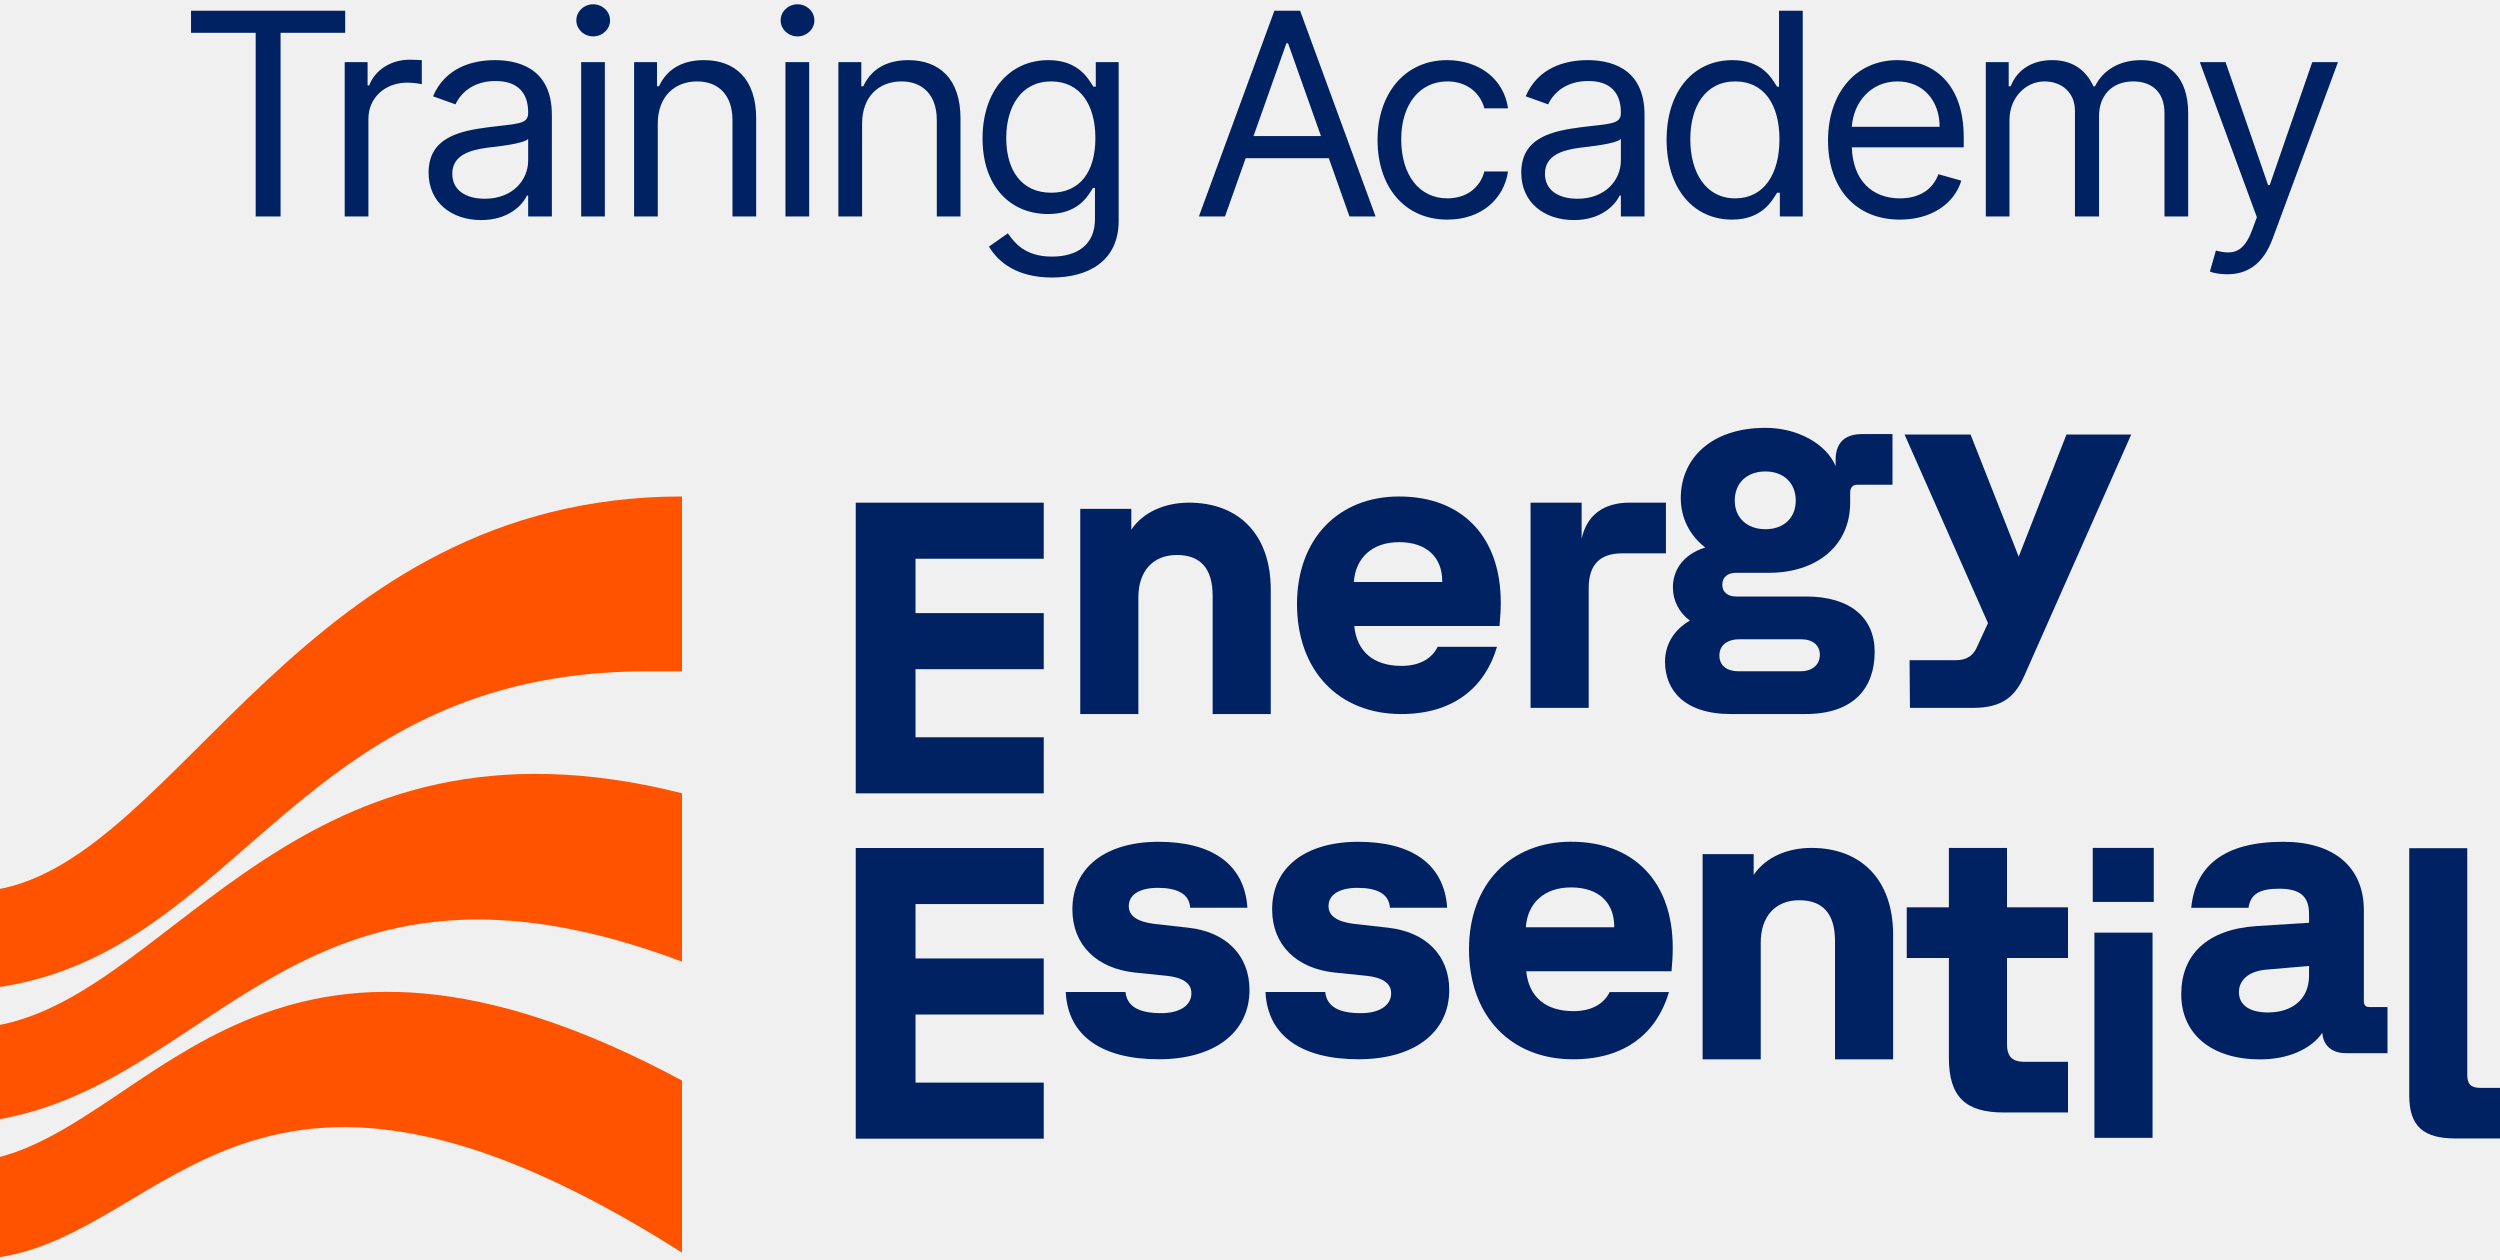
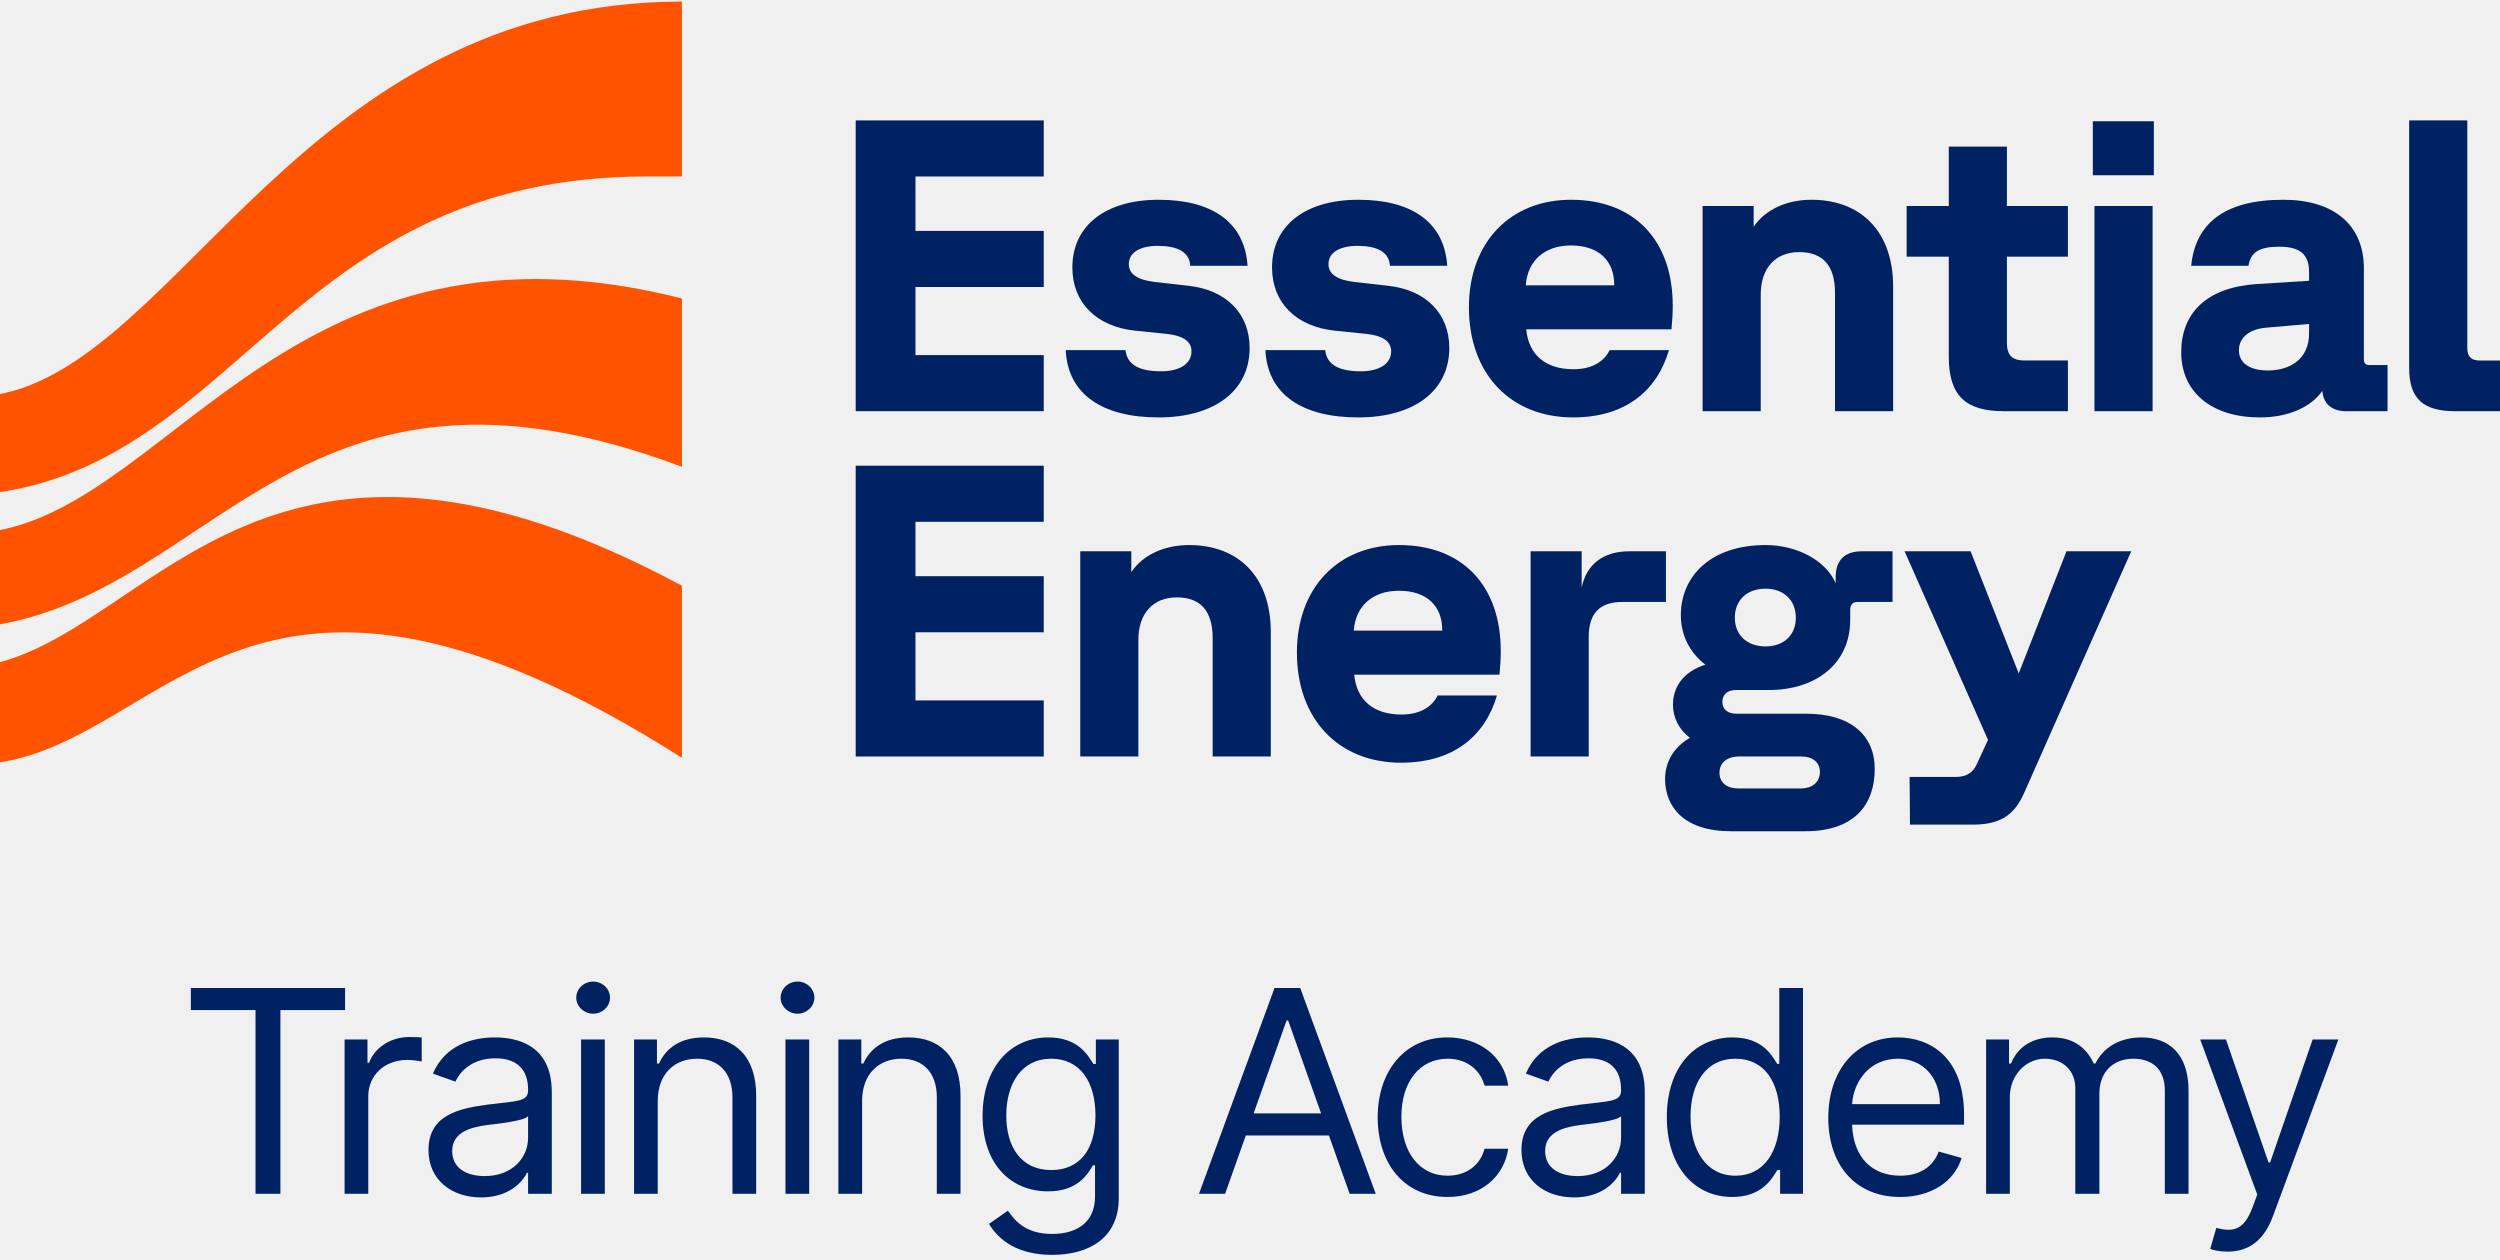
- <svg xmlns="http://www.w3.org/2000/svg" viewBox="0 0 137 69" width="137" height="69" role="img" aria-label="Essential Energy Training Academy">
-   <g transform="translate(0,69) scale(1,-1)">
-     <svg x="-0.137" y="0.09" width="37.511" height="41.704" viewBox="0 0 37.514 41.709" overflow="visible">
-       <path id="path1" d="M0 14.807C13.338 16.736 16.413 32.125 35.585 32.125H37.514V41.709C16.777 41.709 10.003 21.949 0 20.176V14.807ZM0 0C9.482 1.355 14 15.206 37.514 0.267V9.697C14.901 21.845 8.707 7.675 0 5.474V0ZM0 7.559C12.14 9.645 16.725 24.035 37.514 16.215V25.442C16.464 30.76 9.743 14.494 0 12.722V7.559Z" fill="#FF5300" />
-     </svg>
-     <svg x="10.453" y="53.792" width="117.683" height="14.973" viewBox="0 0 117.684 14.977" overflow="visible">
-       <path id="path3" d="M110.663 0.33L110.993 1.477C111.938 1.233 112.523 1.355 112.995 2.644L113.239 3.305L110.112 11.806H111.522L113.854 5.066H113.942L116.275 11.806H117.684L114.097 2.115C113.607 0.799 112.781 0.177 111.61 0.177C111.169 0.177 110.795 0.264 110.663 0.33ZM98.381 11.806H99.635V10.484H99.745C100.098 11.388 100.911 11.916 102.011 11.916C103.123 11.916 103.861 11.388 104.279 10.484H104.367C104.801 11.36 105.687 11.916 106.898 11.916C108.406 11.916 109.473 10.997 109.473 9.009V3.348H108.174V9.009C108.174 10.259 107.383 10.749 106.459 10.749C105.269 10.749 104.587 9.946 104.587 8.855V3.348H103.267V9.14C103.267 10.106 102.579 10.749 101.594 10.749C100.581 10.749 99.678 9.873 99.678 8.634V3.348H98.381V11.806ZM95.849 8.26C95.849 9.692 94.947 10.749 93.538 10.749C92.053 10.749 91.123 9.576 91.035 8.26H95.849ZM89.731 7.512C89.731 10.11 91.249 11.916 93.538 11.916C95.3 11.916 97.17 10.837 97.17 7.686V7.137H91.035C91.095 5.325 92.146 4.339 93.671 4.339C94.688 4.339 95.453 4.779 95.784 5.662L97.039 5.309C96.642 4.031 95.388 3.174 93.671 3.174C91.227 3.174 89.731 4.912 89.731 7.512ZM87.069 7.577C87.069 9.471 86.232 10.749 84.647 10.749C82.997 10.749 82.182 9.361 82.182 7.577C82.182 5.772 83.018 4.339 84.647 4.339C86.21 4.339 87.069 5.662 87.069 7.577ZM80.883 7.555C80.883 10.221 82.358 11.916 84.493 11.916C86.144 11.916 86.65 10.902 86.937 10.462H87.046V14.625H88.345V3.348H87.091V4.648H86.937C86.65 4.185 86.1 3.174 84.471 3.174C82.358 3.174 80.883 4.867 80.883 7.555ZM78.376 6.411V7.6C78.155 7.334 76.68 7.181 76.13 7.115C75.118 6.982 74.215 6.674 74.215 5.684C74.215 4.779 74.963 4.318 75.999 4.318C77.538 4.318 78.376 5.353 78.376 6.411ZM72.916 5.749C72.916 7.686 74.628 8.034 76.196 8.239C77.737 8.435 78.376 8.381 78.376 9.009V9.052C78.376 10.138 77.786 10.771 76.593 10.771C75.355 10.771 74.677 10.11 74.391 9.492L73.159 9.934C73.819 11.476 75.272 11.916 76.548 11.916C77.626 11.916 79.673 11.607 79.673 8.921V3.348H78.376V4.494H78.31C78.046 3.944 77.275 3.149 75.8 3.149C74.194 3.149 72.916 4.097 72.916 5.749ZM65.039 7.533C65.039 10.11 66.557 11.916 68.846 11.916C70.628 11.916 71.972 10.859 72.191 9.273H70.894C70.695 10.043 70.013 10.749 68.868 10.749C67.35 10.749 66.336 9.492 66.336 7.577C66.336 5.616 67.327 4.339 68.868 4.339C69.88 4.339 70.65 4.889 70.894 5.815H72.191C71.972 4.318 70.739 3.174 68.868 3.174C66.491 3.174 65.039 5.001 65.039 7.533ZM61.938 7.753L60.133 12.841H60.043L58.24 7.753H61.938ZM55.245 3.348L59.384 14.625H60.793L64.93 3.348H63.5L62.367 6.542H57.811L56.677 3.348H55.245ZM49.572 7.643C49.572 9.471 48.736 10.749 47.15 10.749C45.501 10.749 44.685 9.361 44.685 7.643C44.685 5.882 45.522 4.648 47.15 4.648C48.713 4.648 49.572 5.772 49.572 7.643ZM43.739 1.696L44.773 2.422C45.119 1.956 45.659 1.147 47.195 1.147C48.56 1.147 49.549 1.786 49.549 3.195V4.912H49.439C49.153 4.449 48.625 3.48 46.974 3.48C44.927 3.48 43.387 4.978 43.387 7.621C43.387 10.221 44.862 11.916 46.996 11.916C48.647 11.916 49.175 10.902 49.461 10.462H49.594V11.806H50.848V3.106C50.848 0.926 49.22 0 47.195 0C45.307 0 44.267 0.81 43.739 1.696ZM36.784 3.348H35.485V11.806H36.741V10.484H36.85C37.247 11.345 38.038 11.916 39.316 11.916C41.026 11.916 42.178 10.88 42.178 8.722V3.348H40.879V8.634C40.879 9.961 40.147 10.749 38.941 10.749C37.697 10.749 36.784 9.912 36.784 8.435V3.348ZM32.584 11.806H33.883V3.348H32.584V11.806ZM32.319 14.096C32.319 14.582 32.739 14.977 33.245 14.977C33.751 14.977 34.169 14.582 34.169 14.096C34.169 13.613 33.751 13.216 33.245 13.216C32.739 13.216 32.319 13.613 32.319 14.096ZM25.585 3.348H24.287V11.806H25.542V10.484H25.651C26.048 11.345 26.839 11.916 28.116 11.916C29.828 11.916 30.978 10.88 30.978 8.722V3.348H29.679V8.634C29.679 9.961 28.947 10.749 27.742 10.749C26.498 10.749 25.585 9.912 25.585 8.435V3.348ZM21.385 11.806H22.684V3.348H21.385V11.806ZM21.12 14.096C21.12 14.582 21.539 14.977 22.045 14.977C22.551 14.977 22.97 14.582 22.97 14.096C22.97 13.613 22.551 13.216 22.045 13.216C21.539 13.216 21.12 13.613 21.12 14.096ZM18.48 6.411V7.6C18.259 7.334 16.786 7.181 16.235 7.115C15.223 6.982 14.321 6.674 14.321 5.684C14.321 4.779 15.069 4.318 16.103 4.318C17.644 4.318 18.48 5.353 18.48 6.411ZM13.022 5.749C13.022 7.686 14.733 8.034 16.302 8.239C17.843 8.435 18.48 8.381 18.48 9.009V9.052C18.48 10.138 17.892 10.771 16.697 10.771C15.459 10.771 14.784 10.11 14.497 9.492L13.264 9.934C13.924 11.476 15.377 11.916 16.653 11.916C17.732 11.916 19.779 11.607 19.779 8.921V3.348H18.48V4.494H18.414C18.15 3.944 17.38 3.149 15.905 3.149C14.299 3.149 13.022 4.097 13.022 5.749ZM8.424 11.806H9.678V10.528H9.766C10.075 11.366 10.956 11.938 11.968 11.938C12.16 11.938 12.502 11.927 12.65 11.916V10.596C12.562 10.618 12.205 10.683 11.858 10.683C10.626 10.683 9.723 9.845 9.723 8.7V3.348H8.424V11.806ZM0 14.625H8.451V13.415H4.908V3.348H3.544V13.415H0V14.625Z" fill="#002263" />
-     </svg>
-     <svg x="46.895" y="6.596" width="10.302" height="15.939" viewBox="0 0 10.305 15.933" overflow="visible">
-       <path id="path5" d="M0 15.933H10.305V12.86H3.276V9.878H10.305V6.805H3.276V3.072H10.305V0H0V15.933Z" fill="#002263" />
-     </svg>
-     <svg x="58.403" y="10.95" width="10.069" height="11.923" viewBox="0 0 10.078 11.928" overflow="visible">
-       <path id="path7" d="M0 3.688H3.276C3.366 2.869 4.05 2.528 5.232 2.528C6.232 2.528 6.892 2.937 6.892 3.62C6.892 4.189 6.392 4.484 5.55 4.576L3.776 4.758C1.683 4.985 0.364 6.284 0.364 8.218C0.364 10.517 2.184 11.928 5.096 11.928C7.961 11.928 9.804 10.745 9.964 8.309H6.825C6.779 9.082 6.097 9.402 5.05 9.402C4.071 9.402 3.457 9.038 3.457 8.4C3.457 7.854 3.935 7.535 4.89 7.421L6.711 7.217C8.803 6.989 10.078 5.691 10.078 3.802C10.078 1.457 8.144 0 5.096 0C2.024 0 0.114 1.252 0 3.688Z" fill="#002263" />
-     </svg>
-     <svg x="69.349" y="10.95" width="10.069" height="11.923" viewBox="0 0 10.078 11.928" overflow="visible">
-       <path id="path7" d="M0 3.688H3.276C3.366 2.869 4.05 2.528 5.232 2.528C6.232 2.528 6.892 2.937 6.892 3.62C6.892 4.189 6.392 4.484 5.55 4.576L3.776 4.758C1.683 4.985 0.364 6.284 0.364 8.218C0.364 10.517 2.184 11.928 5.096 11.928C7.961 11.928 9.804 10.745 9.964 8.309H6.825C6.779 9.082 6.097 9.402 5.05 9.402C4.071 9.402 3.457 9.038 3.457 8.4C3.457 7.854 3.935 7.535 4.89 7.421L6.711 7.217C8.803 6.989 10.078 5.691 10.078 3.802C10.078 1.457 8.144 0 5.096 0C2.024 0 0.114 1.252 0 3.688Z" fill="#002263" />
-     </svg>
-     <svg x="80.501" y="10.95" width="11.165" height="11.923" viewBox="0 0 11.169 11.927" overflow="visible">
-       <path id="path11" d="M7.961 7.238V7.284C7.961 8.558 7.143 9.423 5.595 9.423C4.117 9.423 3.207 8.558 3.116 7.238H7.961ZM0 6.032C0 9.605 2.274 11.927 5.595 11.927C9.076 11.927 11.169 9.697 11.169 6.123C11.169 5.714 11.146 5.303 11.101 4.825H3.139C3.276 3.415 4.208 2.64 5.732 2.64C6.756 2.64 7.416 3.072 7.711 3.687H10.964C10.305 1.457 8.576 0 5.71 0C2.274 0 0 2.39 0 6.032Z" fill="#002263" />
-     </svg>
-     <svg x="93.297" y="10.95" width="10.453" height="11.585" viewBox="0 0 10.441 11.586" overflow="visible">
-       <path id="path13" d="M0 11.245H2.798V10.106C3.457 11.085 4.663 11.586 5.96 11.586C8.712 11.586 10.441 9.811 10.441 6.828V0H7.256V6.487C7.256 7.99 6.575 8.718 5.3 8.718C3.981 8.718 3.185 7.83 3.185 6.396V0H0V11.245Z" fill="#002263" />
-     </svg>
-     <svg x="104.49" y="8.032" width="8.836" height="14.504" viewBox="0 0 8.838 14.499" overflow="visible">
-       <path id="path15" d="M2.31 2.981V8.468H0V11.245H2.31V14.499H5.495V11.245H8.838V8.468H5.495V3.756C5.495 3.095 5.745 2.777 6.473 2.777H8.838V0H5.312C3.265 0 2.31 0.819 2.31 2.981Z" fill="#002263" />
-     </svg>
-     <svg x="114.683" y="6.645" width="3.343" height="15.891" viewBox="0 0 3.343 15.889" overflow="visible">
-       <path id="path17" d="M0.091 11.245H3.276V0H0.091V11.245ZM0 15.889H3.343V12.929H0V15.889Z" fill="#002263" />
-     </svg>
-     <svg x="119.532" y="10.943" width="11.303" height="11.93" viewBox="0 0 11.306 11.928" overflow="visible">
-       <path id="path19" d="M4.755 2.572C6.006 2.572 7.006 3.233 7.006 4.598V5.122L4.641 4.918C3.64 4.825 3.162 4.303 3.162 3.688C3.162 3.004 3.709 2.572 4.755 2.572ZM0 3.574C0 5.714 1.388 7.124 4.117 7.307L7.006 7.489V7.967C7.006 8.945 6.507 9.356 5.369 9.356C4.254 9.356 3.799 9.038 3.686 8.309H0.547C0.774 10.608 2.343 11.928 5.596 11.928C8.348 11.928 10.01 10.562 10.01 8.172V3.187C10.01 2.983 10.101 2.869 10.305 2.869H11.306V0.341H9.032C8.235 0.341 7.78 0.774 7.734 1.457C7.121 0.57 5.87 0 4.322 0C1.683 0 0 1.366 0 3.574Z" fill="#002263" />
-     </svg>
-     <svg x="132.027" y="6.596" width="5.11" height="15.939" viewBox="0 0 5.119 15.934" overflow="visible">
-       <path id="path21" d="M0 2.345V15.934H3.185V3.484C3.185 3.006 3.366 2.777 3.89 2.777H5.119V0H2.525C0.796 0 0 0.661 0 2.345Z" fill="#002263" />
-     </svg>
-     <svg x="46.895" y="25.523" width="10.302" height="15.932" viewBox="0 0 10.305 15.934" overflow="visible">
-       <path id="path23" d="M0 15.934H10.305V12.861H3.276V9.88H10.305V6.806H3.276V3.073H10.305V0H0V15.934Z" fill="#002263" />
-     </svg>
-     <svg x="59.198" y="29.87" width="10.439" height="11.585" viewBox="0 0 10.441 11.586" overflow="visible">
-       <path id="path25" d="M0 11.245H2.798V10.106C3.457 11.085 4.663 11.586 5.96 11.586C8.712 11.586 10.441 9.811 10.441 6.829V0H7.256V6.487C7.256 7.99 6.575 8.718 5.3 8.718C3.981 8.718 3.185 7.83 3.185 6.396V0H0V11.245Z" fill="#002263" />
-     </svg>
-     <svg x="71.076" y="29.87" width="11.165" height="11.923" viewBox="0 0 11.169 11.927" overflow="visible">
-       <path id="path27" d="M7.961 7.238V7.284C7.961 8.558 7.143 9.423 5.595 9.423C4.117 9.423 3.207 8.558 3.116 7.238H7.961ZM0 6.032C0 9.606 2.274 11.927 5.595 11.927C9.076 11.927 11.169 9.697 11.169 6.123C11.169 5.714 11.146 5.303 11.101 4.825H3.139C3.276 3.413 4.208 2.64 5.732 2.64C6.756 2.64 7.416 3.072 7.711 3.687H10.964C10.305 1.457 8.576 0 5.71 0C2.274 0 0 2.39 0 6.032Z" fill="#002263" />
-     </svg>
-     <svg x="83.871" y="30.208" width="7.425" height="11.247" viewBox="0 0 7.416 11.245" overflow="visible">
-       <path id="path29" d="M0 11.245H2.798V9.264C3.071 10.539 3.981 11.245 5.414 11.245H7.416V8.468H5.027C3.776 8.468 3.185 7.83 3.185 6.556V0H0V11.245Z" fill="#002263" />
-     </svg>
-     <svg x="91.242" y="29.87" width="12.467" height="15.684" viewBox="0 0 12.464 15.683" overflow="visible">
-       <path id="path31" d="M5.504 10.129C6.527 10.129 7.164 10.767 7.164 11.699C7.164 12.655 6.505 13.293 5.504 13.293C4.48 13.293 3.821 12.655 3.821 11.699C3.821 10.767 4.48 10.129 5.504 10.129ZM4.048 2.344H7.438C8.029 2.344 8.484 2.663 8.484 3.255C8.484 3.777 8.075 4.097 7.484 4.097H4.071C3.366 4.097 2.979 3.733 2.979 3.209C2.979 2.685 3.343 2.344 4.048 2.344ZM0 2.868C0 3.777 0.455 4.598 1.364 5.121C0.773 5.554 0.432 6.213 0.432 6.942C0.432 7.807 0.909 8.718 2.205 9.127C1.296 9.832 0.863 10.811 0.863 11.836C0.863 13.975 2.502 15.683 5.504 15.683C7.256 15.683 8.826 14.818 9.348 13.588V13.931C9.348 15.091 10.122 15.341 10.781 15.341H12.464V12.565H10.531C10.303 12.565 10.145 12.428 10.145 12.131V11.586C10.145 9.173 8.256 7.739 5.686 7.739H3.889C3.411 7.739 3.138 7.489 3.138 7.078C3.138 6.691 3.434 6.441 3.889 6.441H7.734C10.145 6.441 11.488 5.28 11.488 3.413C11.488 1.457 10.373 0 7.688 0H3.617C1.023 0 0 1.342 0 2.868Z" fill="#002263" />
-     </svg>
-     <svg x="104.367" y="30.208" width="12.426" height="14.98" viewBox="0 0 12.42 14.979" overflow="visible">
-       <path id="path33" d="M0.275 2.613H2.812C3.403 2.613 3.767 2.864 3.971 3.342L4.572 4.644L0 14.979H3.617L6.255 8.286L8.872 14.979H12.42L6.579 1.798C6.078 0.638 5.373 0 3.757 0H0.295L0.275 2.613Z" fill="#002263" />
-     </svg>
+ <svg xmlns="http://www.w3.org/2000/svg" width="137" height="69" viewBox="0 0 137 69" fill="none">
+   <g clip-path="url(#clip0_2417_1538)">
+     <path d="M-0.143 26.99C13.196 25.06 16.27 9.671 35.443 9.671H37.371V0.087C16.634 0.087 9.861 19.848 -0.143 21.62V26.99ZM-0.143 41.796C9.34 40.441 13.857 26.59 37.371 41.53V32.099C14.759 19.952 8.564 34.121 -0.143 36.322V41.796ZM-0.143 34.237C11.997 32.151 16.583 17.761 37.371 25.582V16.355C16.321 11.036 9.601 27.302 -0.143 29.075V34.237Z" fill="#FF5300" />
+     <path d="M121.122 68.437L121.452 67.29C122.398 67.534 122.982 67.412 123.454 66.123L123.698 65.462L120.571 56.961H121.981L124.314 63.701H124.402L126.734 56.961H128.143L124.556 66.652C124.066 67.968 123.241 68.59 122.069 68.59C121.628 68.59 121.254 68.503 121.122 68.437ZM108.84 56.961H110.094V58.283H110.204C110.557 57.379 111.37 56.851 112.47 56.851C113.583 56.851 114.32 57.379 114.738 58.283H114.826C115.26 57.407 116.147 56.851 117.358 56.851C118.865 56.851 119.932 57.77 119.932 59.758V65.419H118.633V59.758C118.633 58.508 117.842 58.018 116.918 58.018C115.728 58.018 115.047 58.821 115.047 59.912V65.419H113.726V59.627C113.726 58.661 113.039 58.018 112.054 58.018C111.04 58.018 110.138 58.894 110.138 60.133V65.419H108.84V56.961ZM106.308 60.507C106.308 59.076 105.406 58.018 103.997 58.018C102.512 58.018 101.582 59.191 101.494 60.507H106.308ZM100.19 61.255C100.19 58.657 101.708 56.851 103.997 56.851C105.759 56.851 107.629 57.93 107.629 61.081V61.63H101.494C101.554 63.442 102.605 64.428 104.13 64.428C105.148 64.428 105.912 63.988 106.244 63.105L107.498 63.458C107.101 64.736 105.847 65.594 104.13 65.594C101.686 65.594 100.19 63.855 100.19 61.255ZM97.528 61.19C97.528 59.296 96.691 58.018 95.106 58.018C93.456 58.018 92.641 59.406 92.641 61.19C92.641 62.995 93.477 64.428 95.106 64.428C96.669 64.428 97.528 63.105 97.528 61.19ZM91.342 61.212C91.342 58.546 92.817 56.851 94.952 56.851C96.603 56.851 97.109 57.865 97.396 58.305H97.505V54.142H98.804V65.419H97.55V64.119H97.396C97.109 64.582 96.56 65.594 94.931 65.594C92.817 65.594 91.342 63.9 91.342 61.212ZM88.835 62.356V61.167C88.615 61.433 87.14 61.586 86.589 61.652C85.577 61.785 84.674 62.093 84.674 63.083C84.674 63.988 85.423 64.449 86.458 64.449C87.998 64.449 88.835 63.414 88.835 62.356ZM83.376 63.018C83.376 61.081 85.087 60.733 86.655 60.528C88.196 60.332 88.835 60.386 88.835 59.758V59.715C88.835 58.629 88.245 57.996 87.052 57.996C85.814 57.996 85.136 58.657 84.85 59.275L83.618 58.833C84.278 57.291 85.731 56.851 87.007 56.851C88.085 56.851 90.133 57.16 90.133 59.846V65.419H88.835V64.273H88.769C88.505 64.823 87.734 65.618 86.259 65.618C84.653 65.618 83.376 64.67 83.376 63.018ZM75.498 61.234C75.498 58.657 77.016 56.851 79.305 56.851C81.088 56.851 82.431 57.908 82.65 59.494H81.353C81.154 58.724 80.472 58.018 79.327 58.018C77.809 58.018 76.796 59.275 76.796 61.19C76.796 63.151 77.786 64.428 79.327 64.428C80.339 64.428 81.109 63.878 81.353 62.952H82.65C82.431 64.449 81.198 65.594 79.327 65.594C76.95 65.594 75.498 63.766 75.498 61.234ZM72.397 61.014L70.592 55.926H70.502L68.699 61.014H72.397ZM65.705 65.419L69.844 54.142H71.252L75.39 65.419H73.96L72.826 62.225H68.27L67.136 65.419H65.705ZM60.031 61.124C60.031 59.296 59.195 58.018 57.609 58.018C55.96 58.018 55.144 59.406 55.144 61.124C55.144 62.886 55.981 64.119 57.609 64.119C59.172 64.119 60.031 62.995 60.031 61.124ZM54.198 67.071L55.232 66.345C55.578 66.811 56.118 67.62 57.654 67.62C59.019 67.62 60.008 66.981 60.008 65.572V63.855H59.899C59.612 64.318 59.084 65.287 57.433 65.287C55.386 65.287 53.846 63.789 53.846 61.146C53.846 58.546 55.321 56.851 57.455 56.851C59.106 56.851 59.635 57.865 59.92 58.305H60.053V56.961H61.307V65.661C61.307 67.841 59.679 68.767 57.654 68.767C55.766 68.767 54.726 67.957 54.198 67.071ZM47.243 65.419H45.944V56.961H47.2V58.283H47.31C47.706 57.422 48.498 56.851 49.775 56.851C51.485 56.851 52.637 57.887 52.637 60.045V65.419H51.338V60.133C51.338 58.806 50.606 58.018 49.4 58.018C48.157 58.018 47.243 58.855 47.243 60.332V65.419ZM43.044 56.961H44.343V65.419H43.044V56.961ZM42.778 54.671C42.778 54.185 43.198 53.79 43.704 53.79C44.21 53.79 44.628 54.185 44.628 54.671C44.628 55.155 44.21 55.551 43.704 55.551C43.198 55.551 42.778 55.155 42.778 54.671ZM36.044 65.419H34.747V56.961H36.001V58.283H36.111C36.507 57.422 37.298 56.851 38.576 56.851C40.287 56.851 41.438 57.887 41.438 60.045V65.419H40.139V60.133C40.139 58.806 39.407 58.018 38.201 58.018C36.958 58.018 36.044 58.855 36.044 60.332V65.419ZM31.844 56.961H33.143V65.419H31.844V56.961ZM31.579 54.671C31.579 54.185 31.998 53.79 32.505 53.79C33.011 53.79 33.429 54.185 33.429 54.671C33.429 55.155 33.011 55.551 32.505 55.551C31.998 55.551 31.579 55.155 31.579 54.671ZM28.939 62.356V61.167C28.719 61.433 27.245 61.586 26.695 61.652C25.683 61.785 24.78 62.093 24.78 63.083C24.78 63.988 25.528 64.449 26.562 64.449C28.103 64.449 28.939 63.414 28.939 62.356ZM23.481 63.018C23.481 61.081 25.193 60.733 26.761 60.528C28.302 60.332 28.939 60.386 28.939 59.758V59.715C28.939 58.629 28.351 57.996 27.156 57.996C25.918 57.996 25.243 58.657 24.956 59.275L23.723 58.833C24.384 57.291 25.837 56.851 27.113 56.851C28.191 56.851 30.238 57.16 30.238 59.846V65.419H28.939V64.273H28.873C28.609 64.823 27.839 65.618 26.364 65.618C24.758 65.618 23.481 64.67 23.481 63.018ZM18.883 56.961H20.138V58.239H20.226C20.534 57.401 21.415 56.829 22.427 56.829C22.619 56.829 22.962 56.84 23.109 56.851V58.171C23.021 58.15 22.664 58.084 22.317 58.084C21.085 58.084 20.182 58.923 20.182 60.067V65.419H18.883V56.961ZM10.459 54.142H18.91V55.352H15.367V65.419H14.003V55.352H10.459V54.142Z" fill="#002263" />
+     <path d="M46.892 6.599H57.197V9.672H50.168V12.654H57.197V15.727H50.168V19.46H57.197V22.532H46.892V6.599Z" fill="#002263" />
+     <path d="M58.402 19.187H61.678C61.768 20.006 62.452 20.347 63.634 20.347C64.634 20.347 65.294 19.938 65.294 19.255C65.294 18.686 64.794 18.391 63.952 18.299L62.178 18.117C60.085 17.89 58.766 16.591 58.766 14.657C58.766 12.358 60.586 10.947 63.498 10.947C66.363 10.947 68.206 12.13 68.366 14.566H65.227C65.181 13.793 64.499 13.473 63.452 13.473C62.473 13.473 61.859 13.837 61.859 14.475C61.859 15.021 62.337 15.34 63.292 15.454L65.113 15.659C67.205 15.886 68.479 17.184 68.479 19.073C68.479 21.418 66.546 22.875 63.498 22.875C60.426 22.875 58.516 21.623 58.402 19.187Z" fill="#002263" />
+     <path d="M69.344 19.187H72.62C72.71 20.006 73.394 20.347 74.576 20.347C75.576 20.347 76.236 19.938 76.236 19.255C76.236 18.686 75.736 18.391 74.894 18.299L73.12 18.117C71.027 17.89 69.708 16.591 69.708 14.657C69.708 12.358 71.528 10.947 74.439 10.947C77.305 10.947 79.148 12.13 79.308 14.566H76.169C76.123 13.793 75.441 13.473 74.393 13.473C73.415 13.473 72.801 13.837 72.801 14.475C72.801 15.021 73.278 15.34 74.234 15.454L76.055 15.659C78.147 15.886 79.421 17.184 79.421 19.073C79.421 21.418 77.488 22.875 74.439 22.875C71.368 22.875 69.457 21.623 69.344 19.187Z" fill="#002263" />
+     <path d="M88.458 15.636V15.59C88.458 14.316 87.639 13.451 86.091 13.451C84.614 13.451 83.703 14.316 83.613 15.636H88.458ZM80.497 16.842C80.497 13.269 82.771 10.947 86.091 10.947C89.573 10.947 91.666 13.177 91.666 16.752C91.666 17.16 91.643 17.571 91.597 18.049H83.636C83.772 19.459 84.705 20.234 86.228 20.234C87.252 20.234 87.913 19.802 88.208 19.187H91.46C90.802 21.417 89.072 22.874 86.207 22.874C82.771 22.874 80.497 20.484 80.497 16.842Z" fill="#002263" />
+     <path d="M93.302 11.288H96.101V12.427C96.76 11.448 97.965 10.947 99.263 10.947C102.015 10.947 103.744 12.722 103.744 15.705V22.533H100.559V16.046C100.559 14.543 99.877 13.815 98.602 13.815C97.283 13.815 96.488 14.703 96.488 16.137V22.533H93.302V11.288Z" fill="#002263" />
+     <path d="M106.793 19.551V14.065H104.484V11.288H106.793V8.033H109.978V11.288H113.322V14.065H109.978V18.776C109.978 19.437 110.229 19.755 110.957 19.755H113.322V22.532H109.796C107.749 22.532 106.793 21.713 106.793 19.551Z" fill="#002263" />
+     <path d="M114.777 11.288H117.962V22.533H114.777V11.288ZM114.687 6.644H118.03V9.604H114.687V6.644Z" fill="#002263" />
+     <path d="M124.285 20.302C125.537 20.302 126.537 19.642 126.537 18.277V17.753L124.172 17.957C123.17 18.05 122.693 18.572 122.693 19.187C122.693 19.871 123.239 20.302 124.285 20.302ZM119.531 19.301C119.531 17.161 120.919 15.751 123.648 15.568L126.537 15.386V14.908C126.537 13.93 126.037 13.519 124.899 13.519C123.785 13.519 123.33 13.837 123.216 14.566H120.077C120.304 12.267 121.874 10.947 125.127 10.947C127.879 10.947 129.54 12.313 129.54 14.703V19.688C129.54 19.892 129.631 20.006 129.835 20.006H130.837V22.534H128.562C127.765 22.534 127.311 22.101 127.265 21.418C126.652 22.305 125.4 22.875 123.852 22.875C121.214 22.875 119.531 21.509 119.531 19.301Z" fill="#002263" />
+     <path d="M132.023 20.189V6.599H135.209V19.05C135.209 19.528 135.39 19.757 135.913 19.757H137.142V22.534H134.548C132.819 22.534 132.023 21.873 132.023 20.189Z" fill="#002263" />
+     <path d="M46.892 25.521H57.197V28.595H50.168V31.576H57.197V34.65H50.168V38.383H57.197V41.456H46.892V25.521Z" fill="#002263" />
+     <path d="M59.198 30.211H61.996V31.349C62.655 30.37 63.861 29.869 65.158 29.869C67.91 29.869 69.639 31.644 69.639 34.626V41.455H66.454V34.968C66.454 33.465 65.772 32.737 64.498 32.737C63.179 32.737 62.383 33.625 62.383 35.059V41.455H59.198V30.211Z" fill="#002263" />
+     <path d="M79.033 34.558V34.512C79.033 33.238 78.214 32.373 76.666 32.373C75.189 32.373 74.278 33.238 74.187 34.558H79.033ZM71.071 35.765C71.071 32.19 73.346 29.869 76.666 29.869C80.148 29.869 82.241 32.099 82.241 35.674C82.241 36.083 82.218 36.493 82.172 36.971H74.21C74.347 38.383 75.279 39.156 76.803 39.156C77.827 39.156 78.487 38.724 78.782 38.11H82.035C81.376 40.34 79.647 41.796 76.781 41.796C73.346 41.796 71.071 39.407 71.071 35.765Z" fill="#002263" />
+     <path d="M83.877 30.211H86.675V32.191C86.949 30.916 87.858 30.211 89.291 30.211H91.293V32.987H88.904C87.654 32.987 87.062 33.625 87.062 34.899V41.455H83.877V30.211Z" fill="#002263" />
+     <path d="M96.751 35.423C97.774 35.423 98.412 34.785 98.412 33.852C98.412 32.897 97.753 32.259 96.751 32.259C95.727 32.259 95.068 32.897 95.068 33.852C95.068 34.785 95.727 35.423 96.751 35.423ZM95.295 43.208H98.685C99.276 43.208 99.731 42.889 99.731 42.297C99.731 41.774 99.322 41.455 98.731 41.455H95.318C94.614 41.455 94.227 41.819 94.227 42.343C94.227 42.867 94.591 43.208 95.295 43.208ZM91.247 42.684C91.247 41.774 91.702 40.954 92.611 40.431C92.02 39.998 91.679 39.339 91.679 38.61C91.679 37.745 92.156 36.834 93.453 36.425C92.543 35.719 92.11 34.74 92.11 33.716C92.11 31.576 93.749 29.869 96.751 29.869C98.504 29.869 100.073 30.734 100.595 31.964V31.621C100.595 30.461 101.369 30.21 102.028 30.21H103.711V32.987H101.778C101.551 32.987 101.392 33.124 101.392 33.42V33.966C101.392 36.379 99.503 37.813 96.933 37.813H95.136C94.658 37.813 94.385 38.063 94.385 38.473C94.385 38.861 94.681 39.111 95.136 39.111H98.981C101.392 39.111 102.735 40.271 102.735 42.139C102.735 44.095 101.62 45.552 98.935 45.552H94.864C92.27 45.552 91.247 44.21 91.247 42.684Z" fill="#002263" />
+     <path d="M104.646 42.576H107.183C107.774 42.576 108.138 42.325 108.342 41.847L108.943 40.545L104.371 30.21H107.988L110.626 36.903L113.243 30.21H116.791L110.95 43.391C110.449 44.551 109.744 45.189 108.129 45.189H104.666L104.646 42.576Z" fill="#002263" />
  </g>
+   <defs>
+     <clipPath id="clip0_2417_1538">
+       <rect width="137" height="69" fill="white" />
+     </clipPath>
+   </defs>
</svg>
